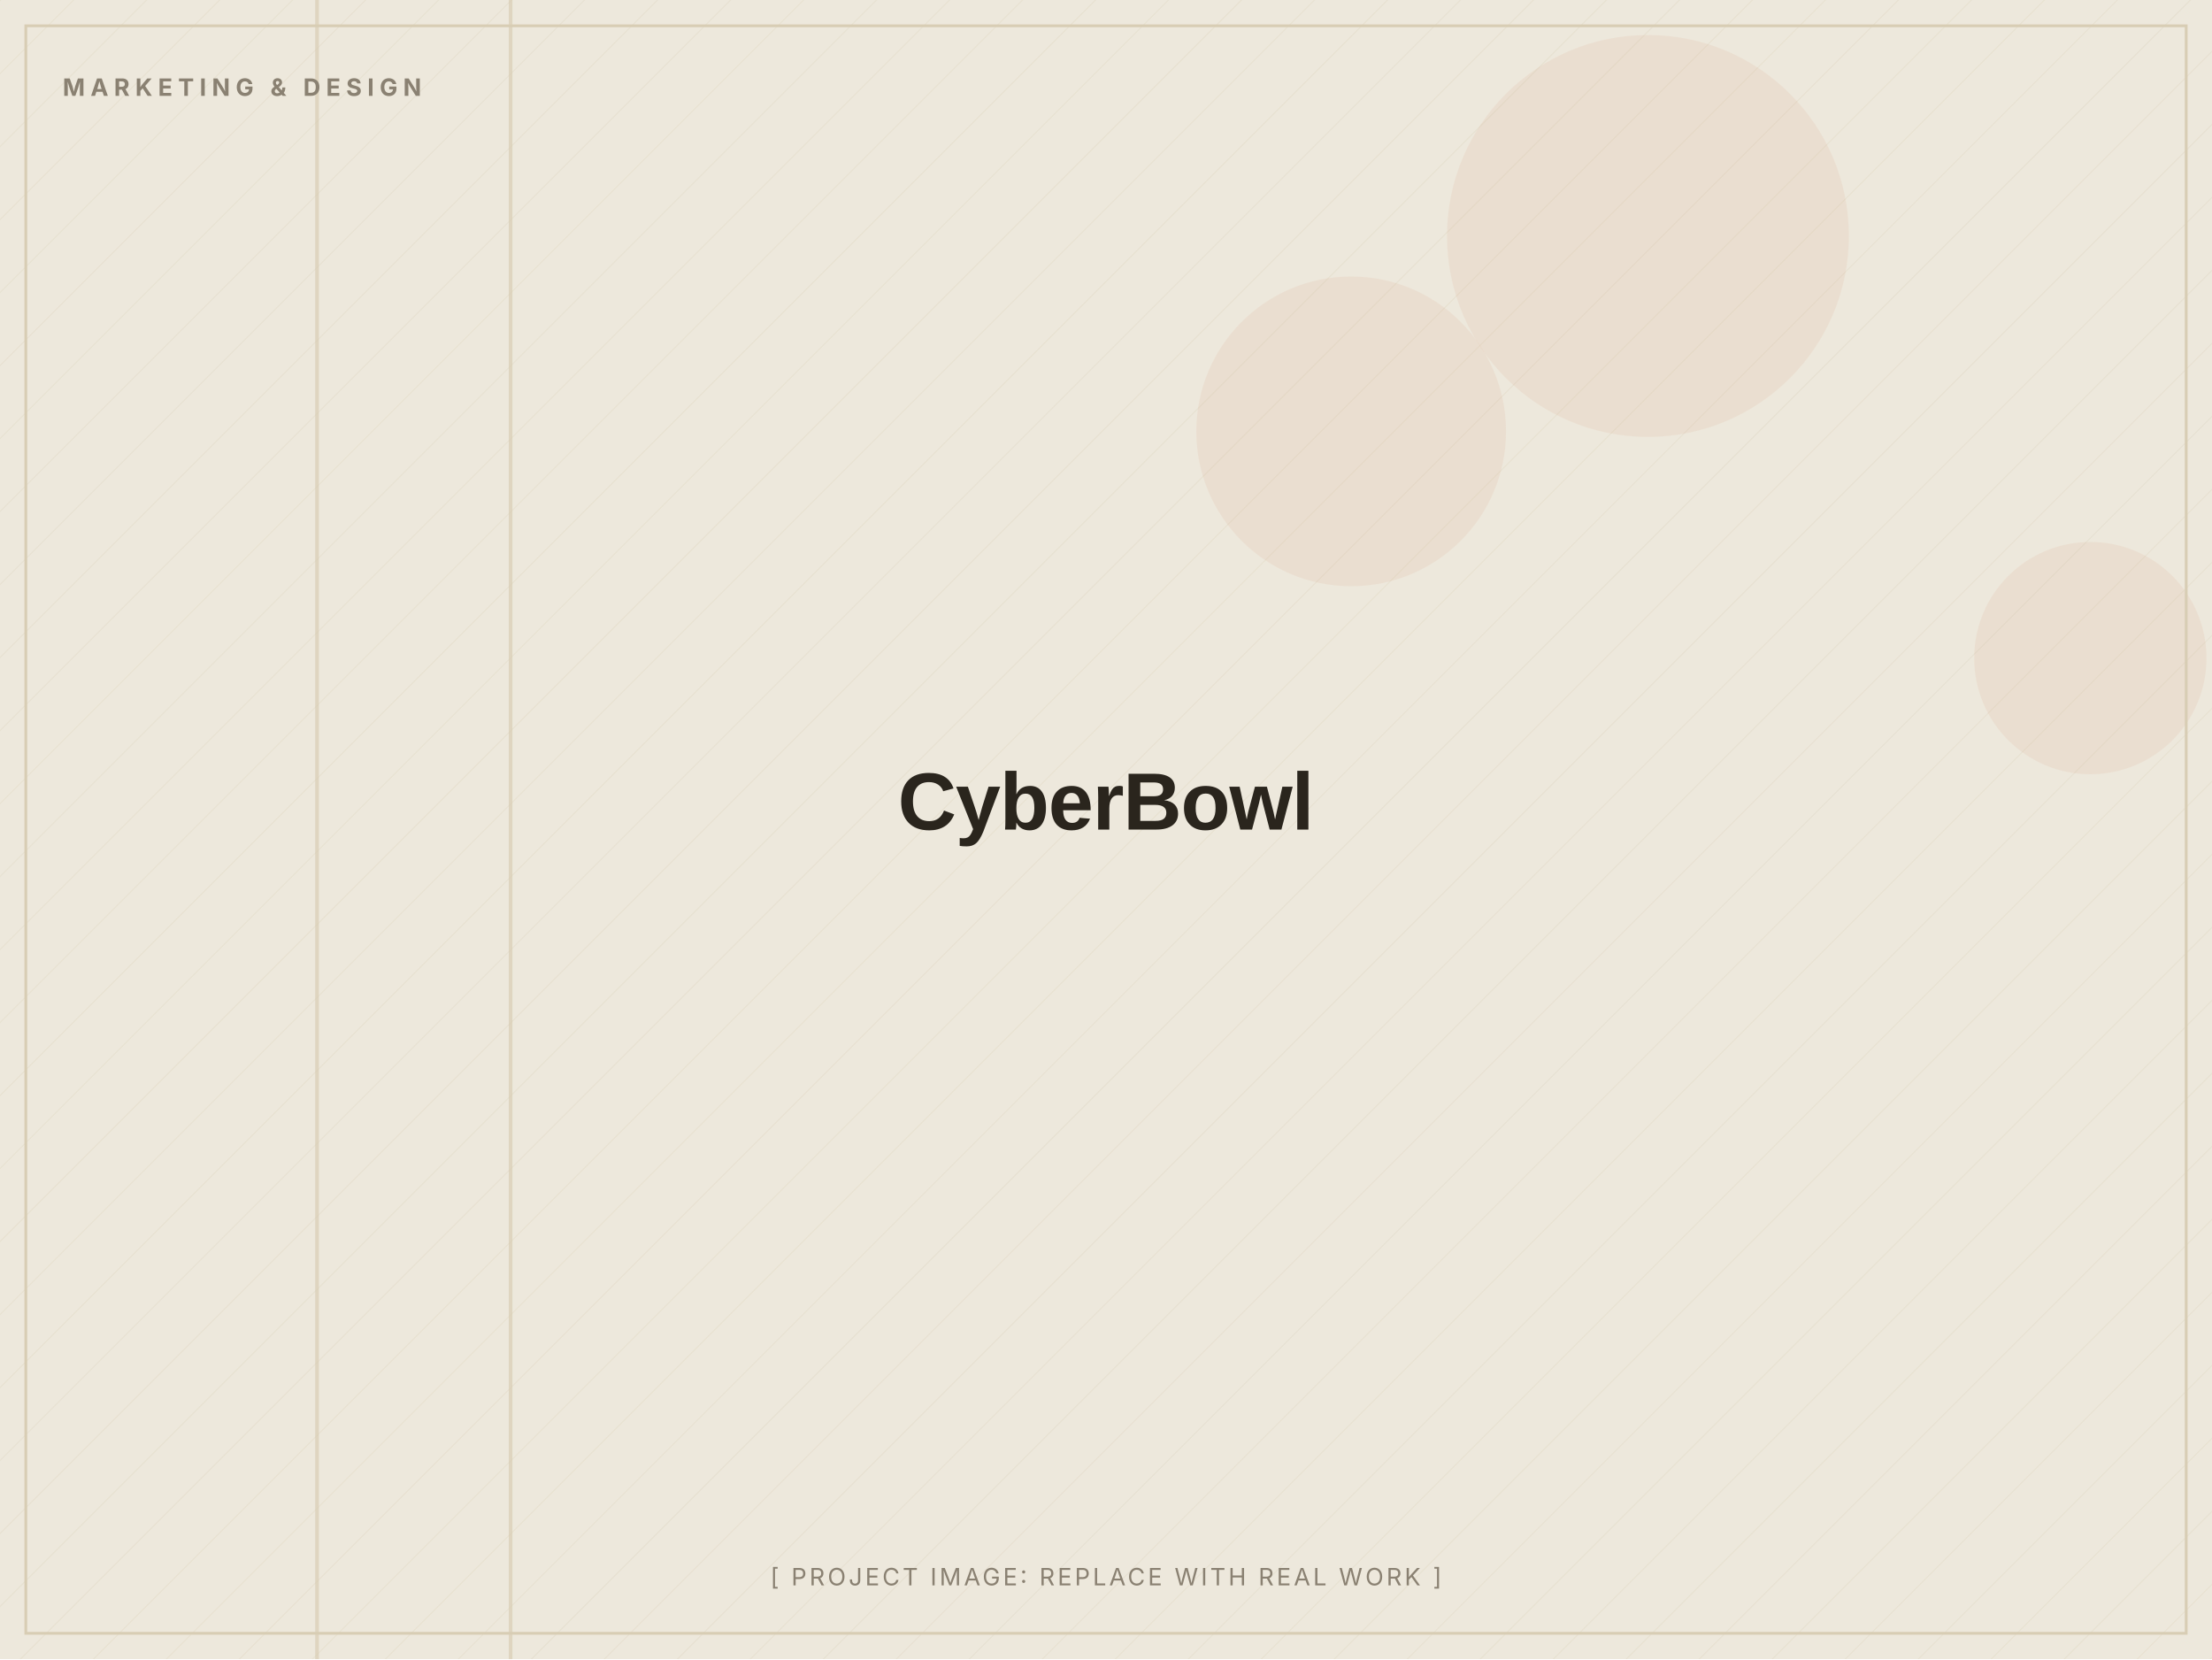
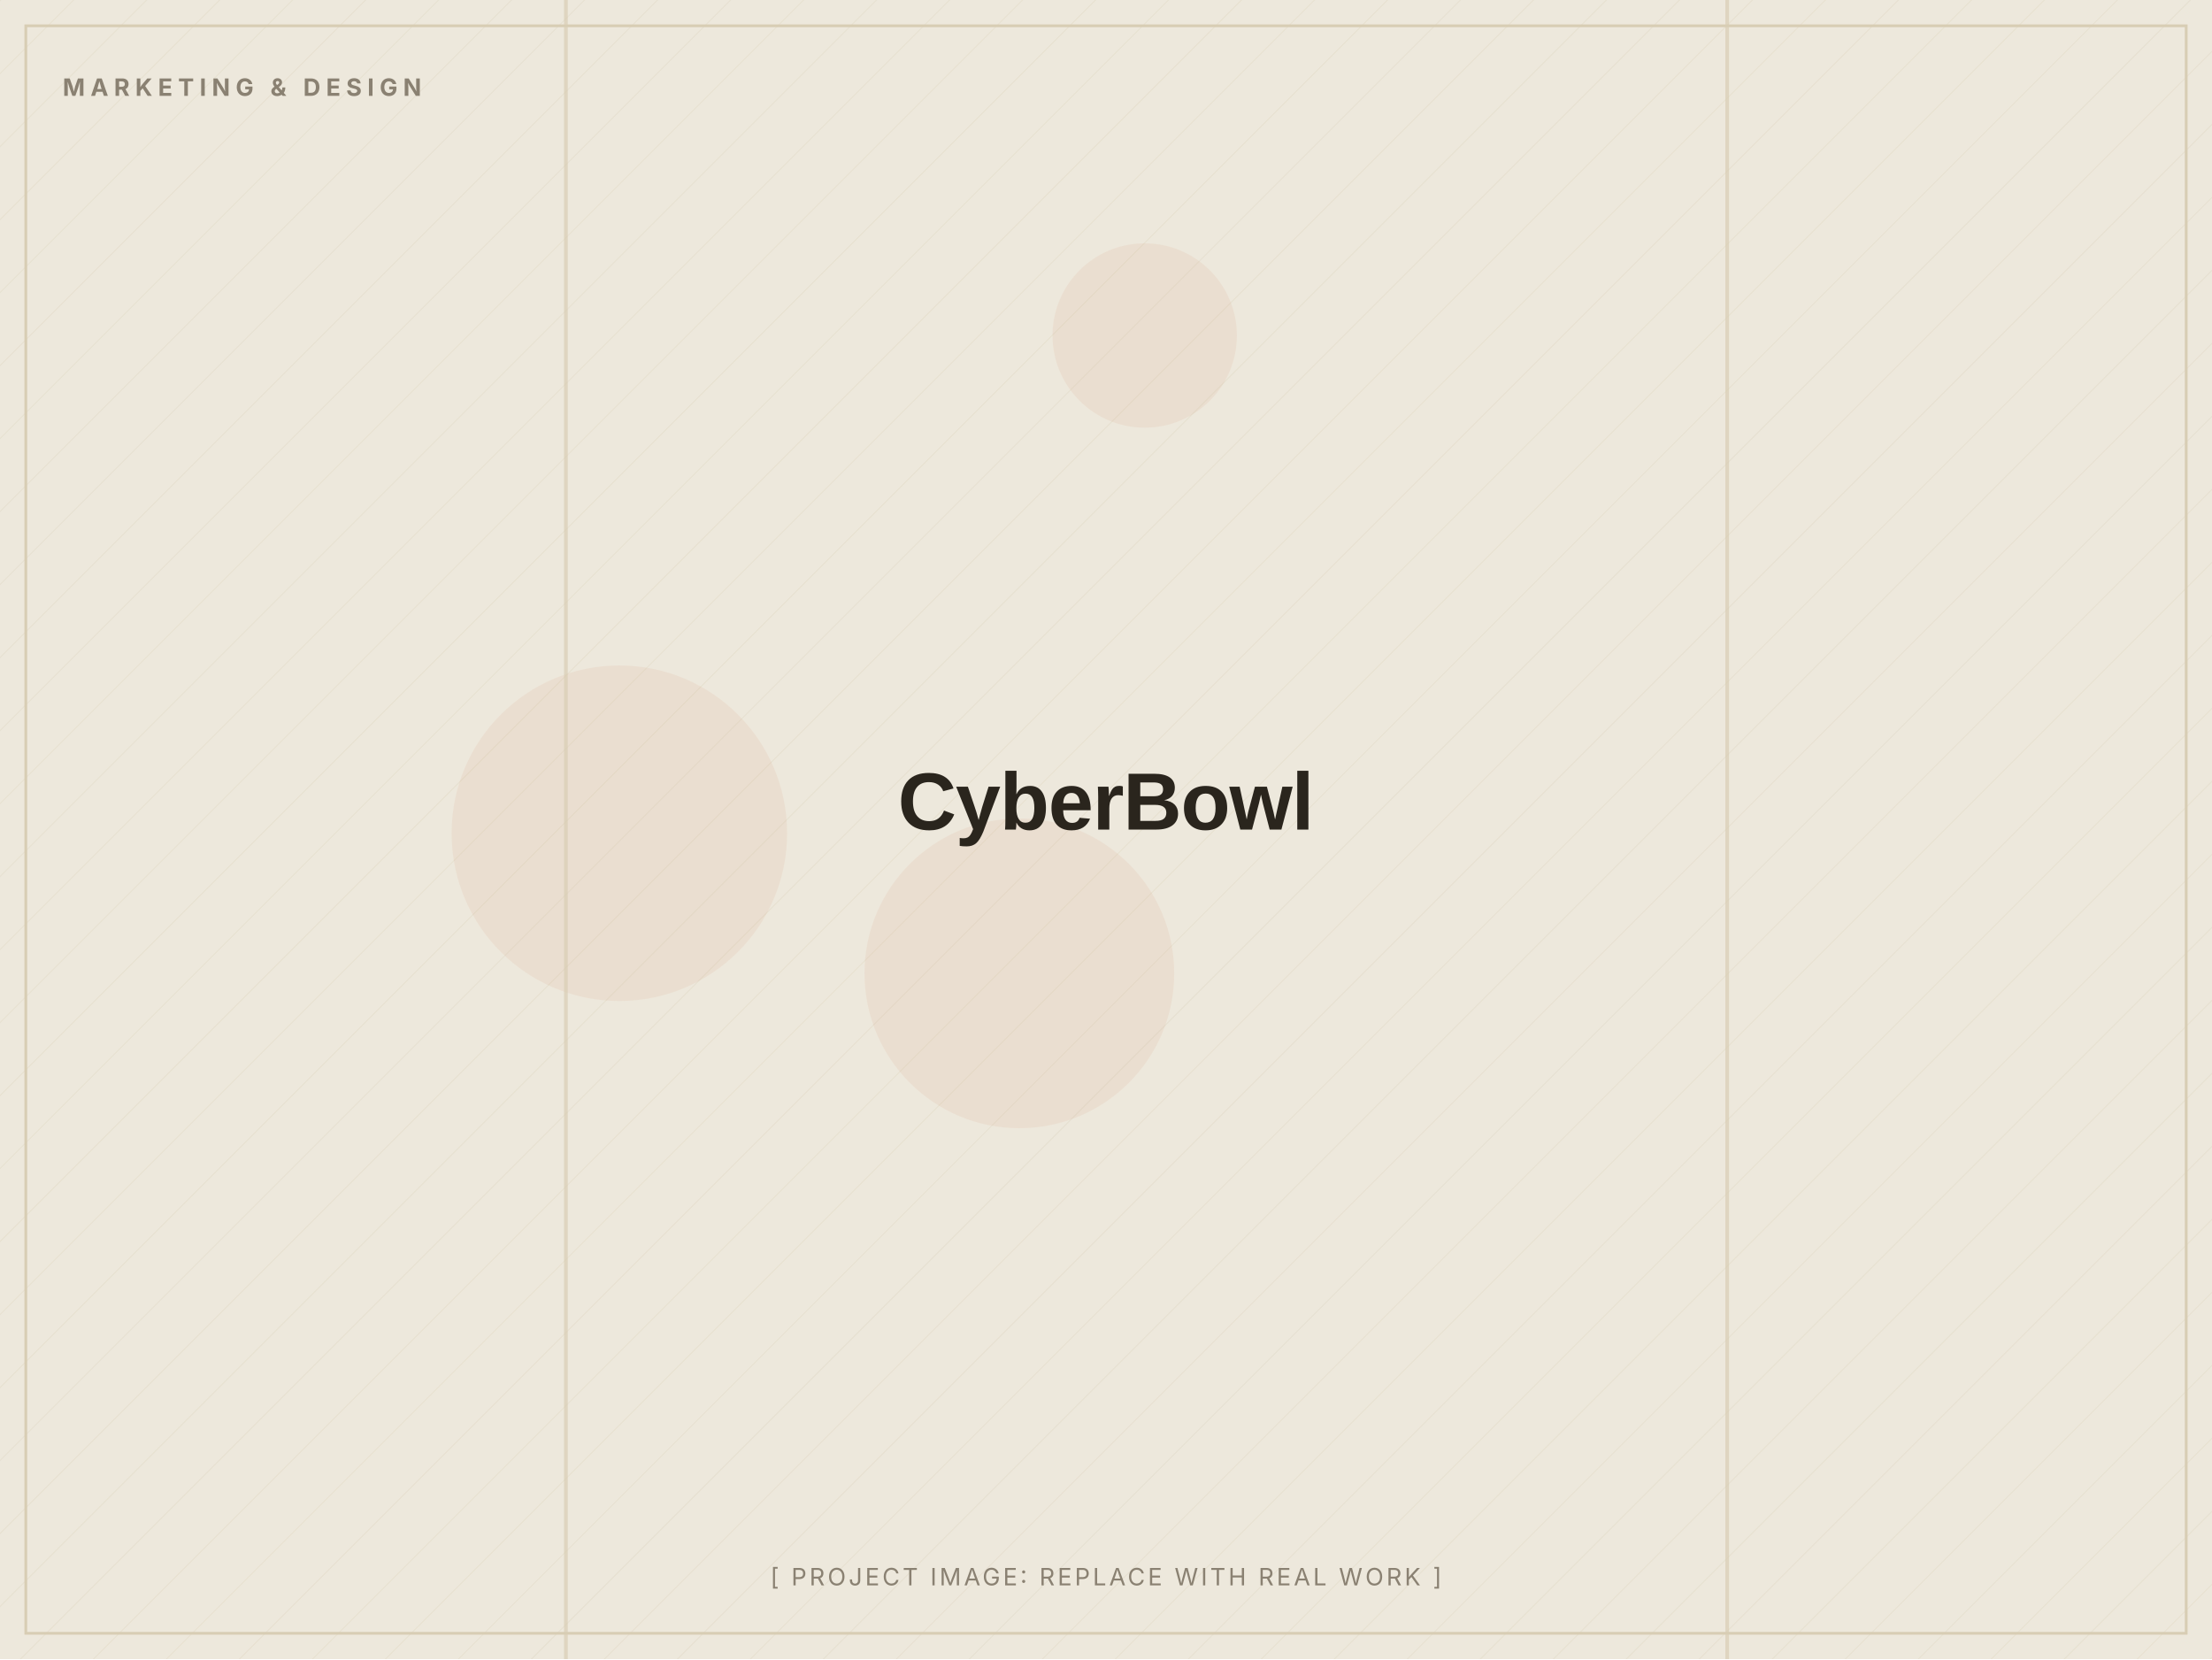
<svg xmlns="http://www.w3.org/2000/svg" width="1200" height="900" viewBox="0 0 1200 900" role="img" aria-label="CyberBowl (placeholder image)">
  <defs>
    <pattern id="d" width="28" height="28" patternUnits="userSpaceOnUse" patternTransform="rotate(45)">
      <line x1="0" y1="0" x2="0" y2="28" stroke="#D8CDB4" stroke-width="1" opacity="0.5" />
    </pattern>
  </defs>
  <rect width="1200" height="900" fill="#EDE8DC" />
  <rect width="1200" height="900" fill="url(#d)" opacity="0.55" />
-   <circle cx="1134" cy="357" r="63" fill="#C2410C" opacity="0.06" />
-   <circle cx="733" cy="234" r="84" fill="#C2410C" opacity="0.06" />
-   <circle cx="894" cy="128" r="109" fill="#C2410C" opacity="0.06" />
-   <rect x="171" y="0" width="2" height="900" fill="#D8CDB4" opacity="0.7" />
-   <rect x="276" y="0" width="2" height="900" fill="#D8CDB4" opacity="0.7" />
+   <circle cx="336" cy="452" r="91" fill="#C2410C" opacity="0.06" />
+   <circle cx="553" cy="528" r="84" fill="#C2410C" opacity="0.06" />
+   <circle cx="621" cy="182" r="50" fill="#C2410C" opacity="0.06" />
+   <rect x="306" y="0" width="2" height="900" fill="#D8CDB4" opacity="0.7" />
+   <rect x="936" y="0" width="2" height="900" fill="#D8CDB4" opacity="0.7" />
  <rect x="14" y="14" width="1172" height="872" fill="none" stroke="#D8CDB4" stroke-width="1.5" />
  <text x="34" y="52" font-family="Inter, Arial, sans-serif" font-weight="700" font-size="13" letter-spacing="3" fill="#8A8172">MARKETING &amp; DESIGN</text>
  <text x="600.0" y="450.0" text-anchor="middle" font-family="Archivo, Arial, sans-serif" font-weight="800" font-size="44" letter-spacing="-0.5" fill="#2A251D">CyberBowl</text>
  <text x="600.0" y="860" text-anchor="middle" font-family="Inter, Arial, sans-serif" font-size="13" letter-spacing="1.5" fill="#8A8172">[ PROJECT IMAGE: REPLACE WITH REAL WORK ]</text>
</svg>
